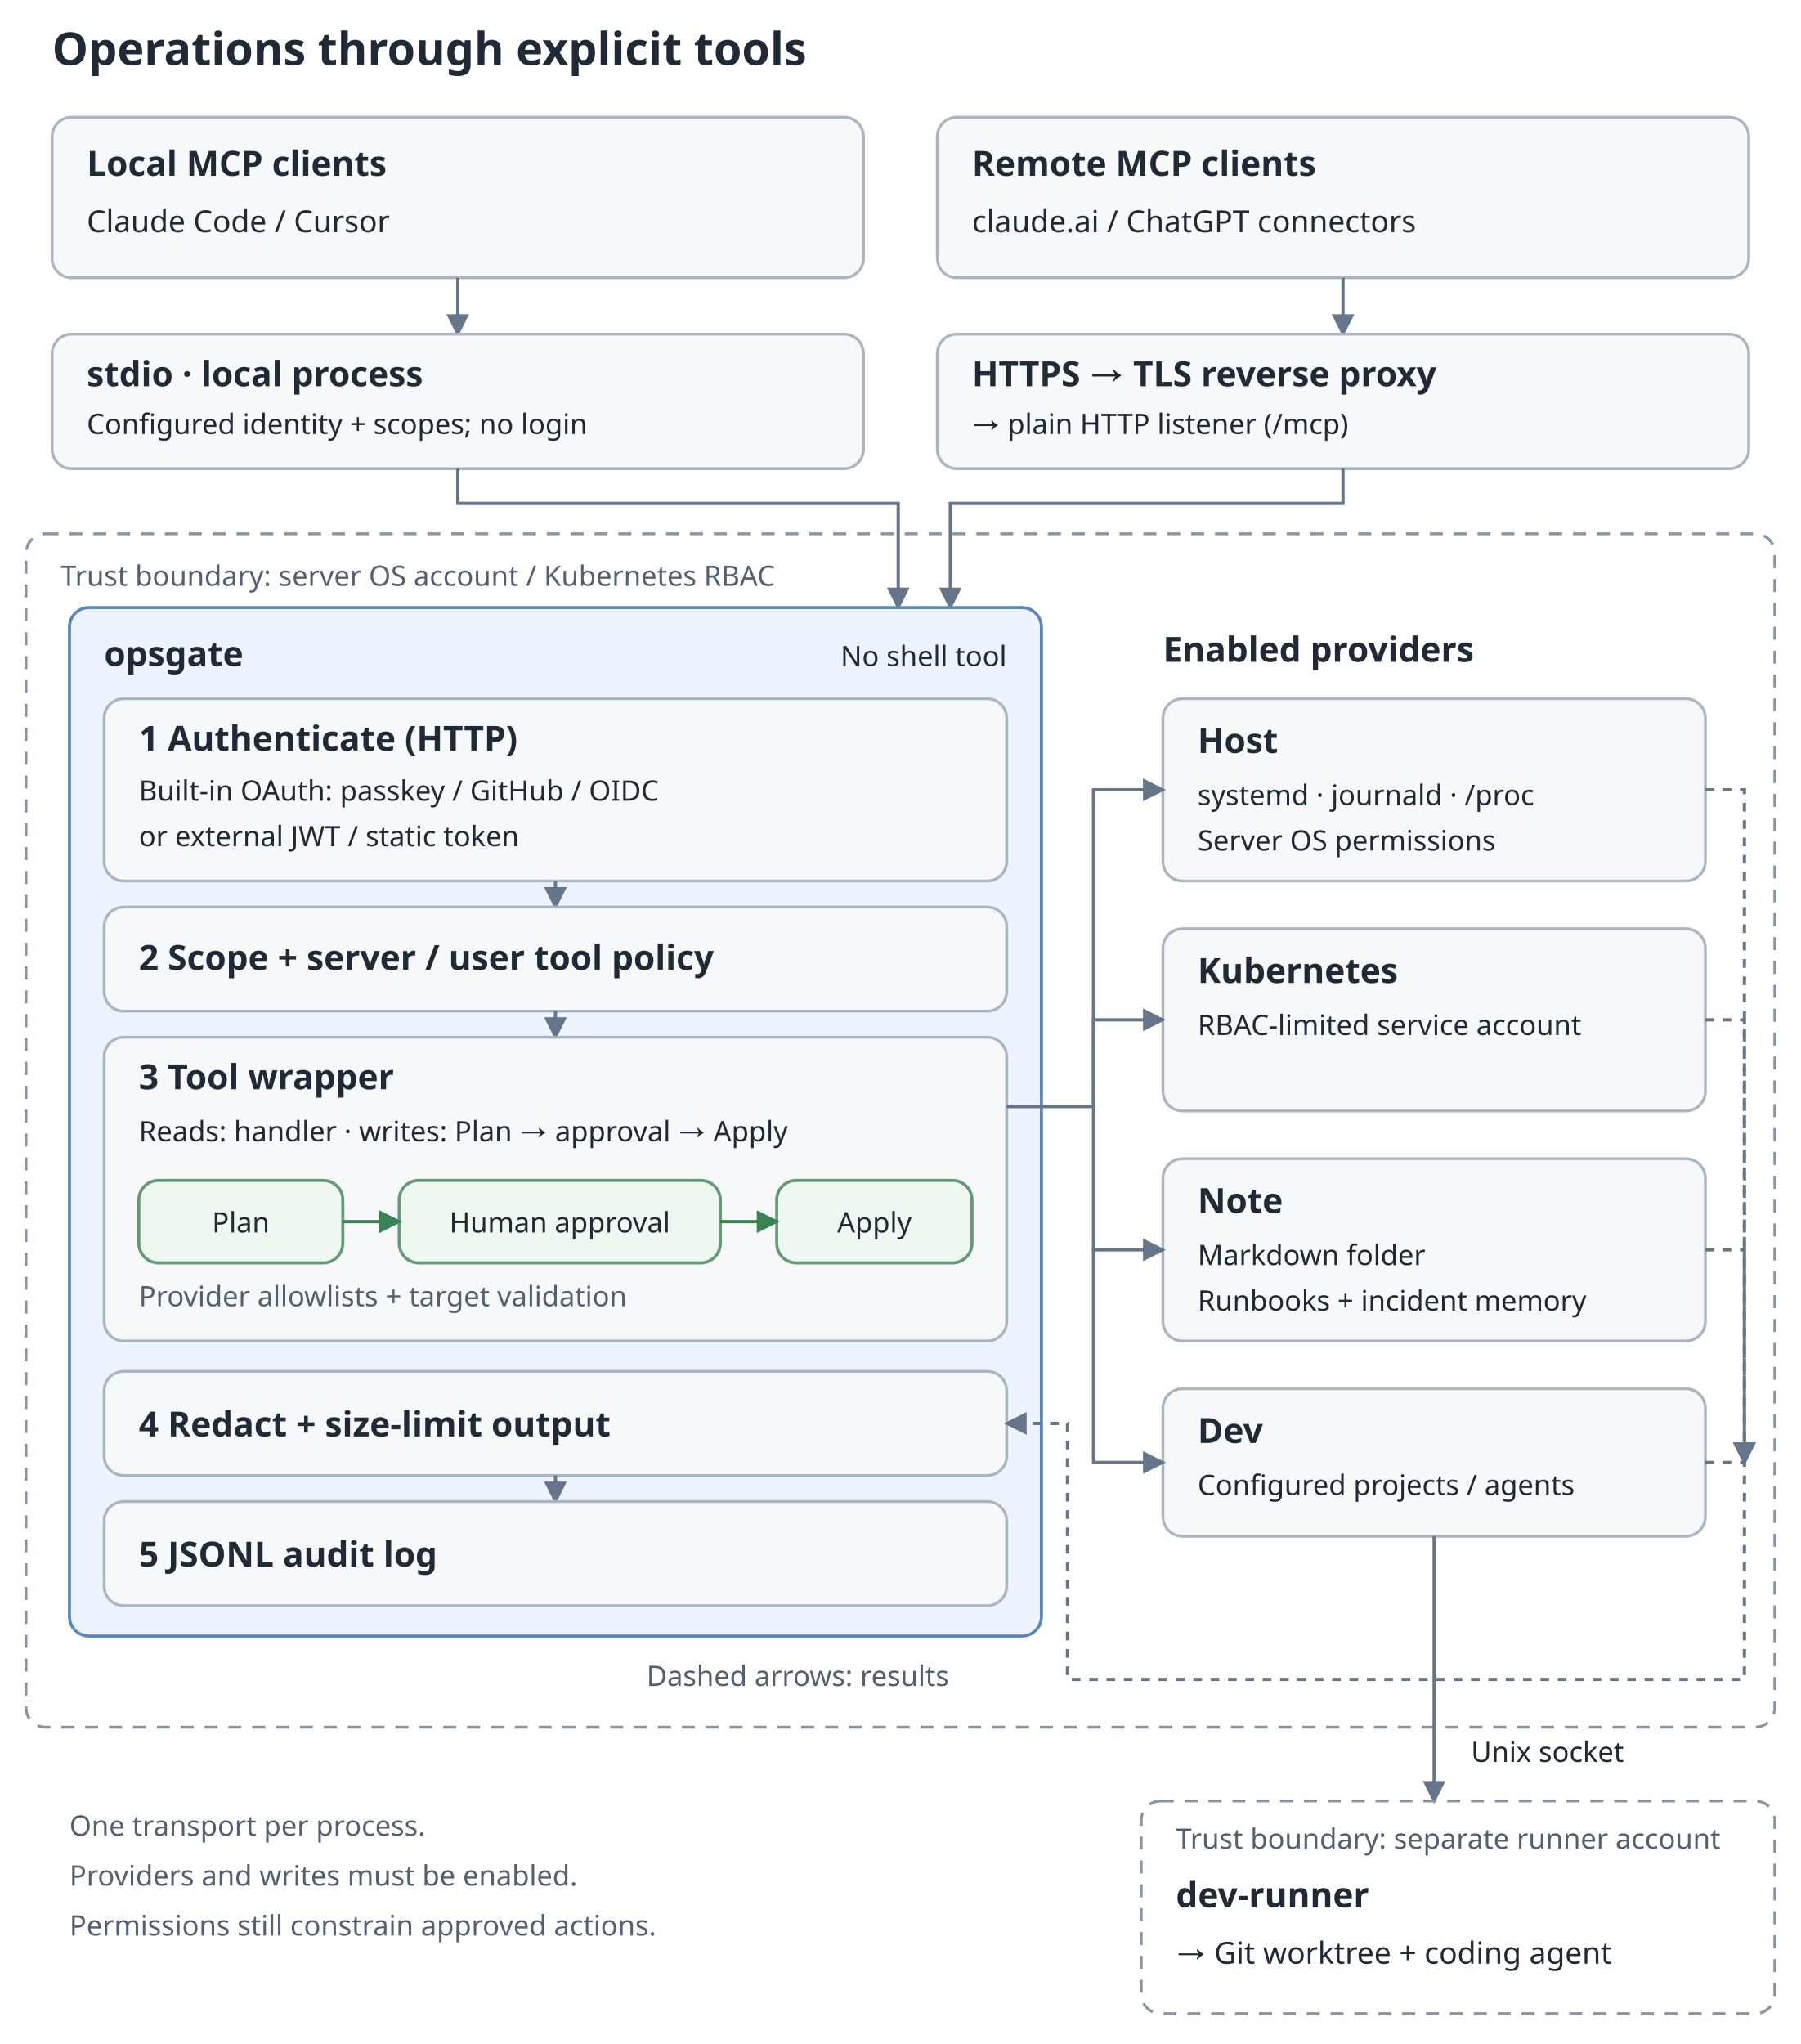
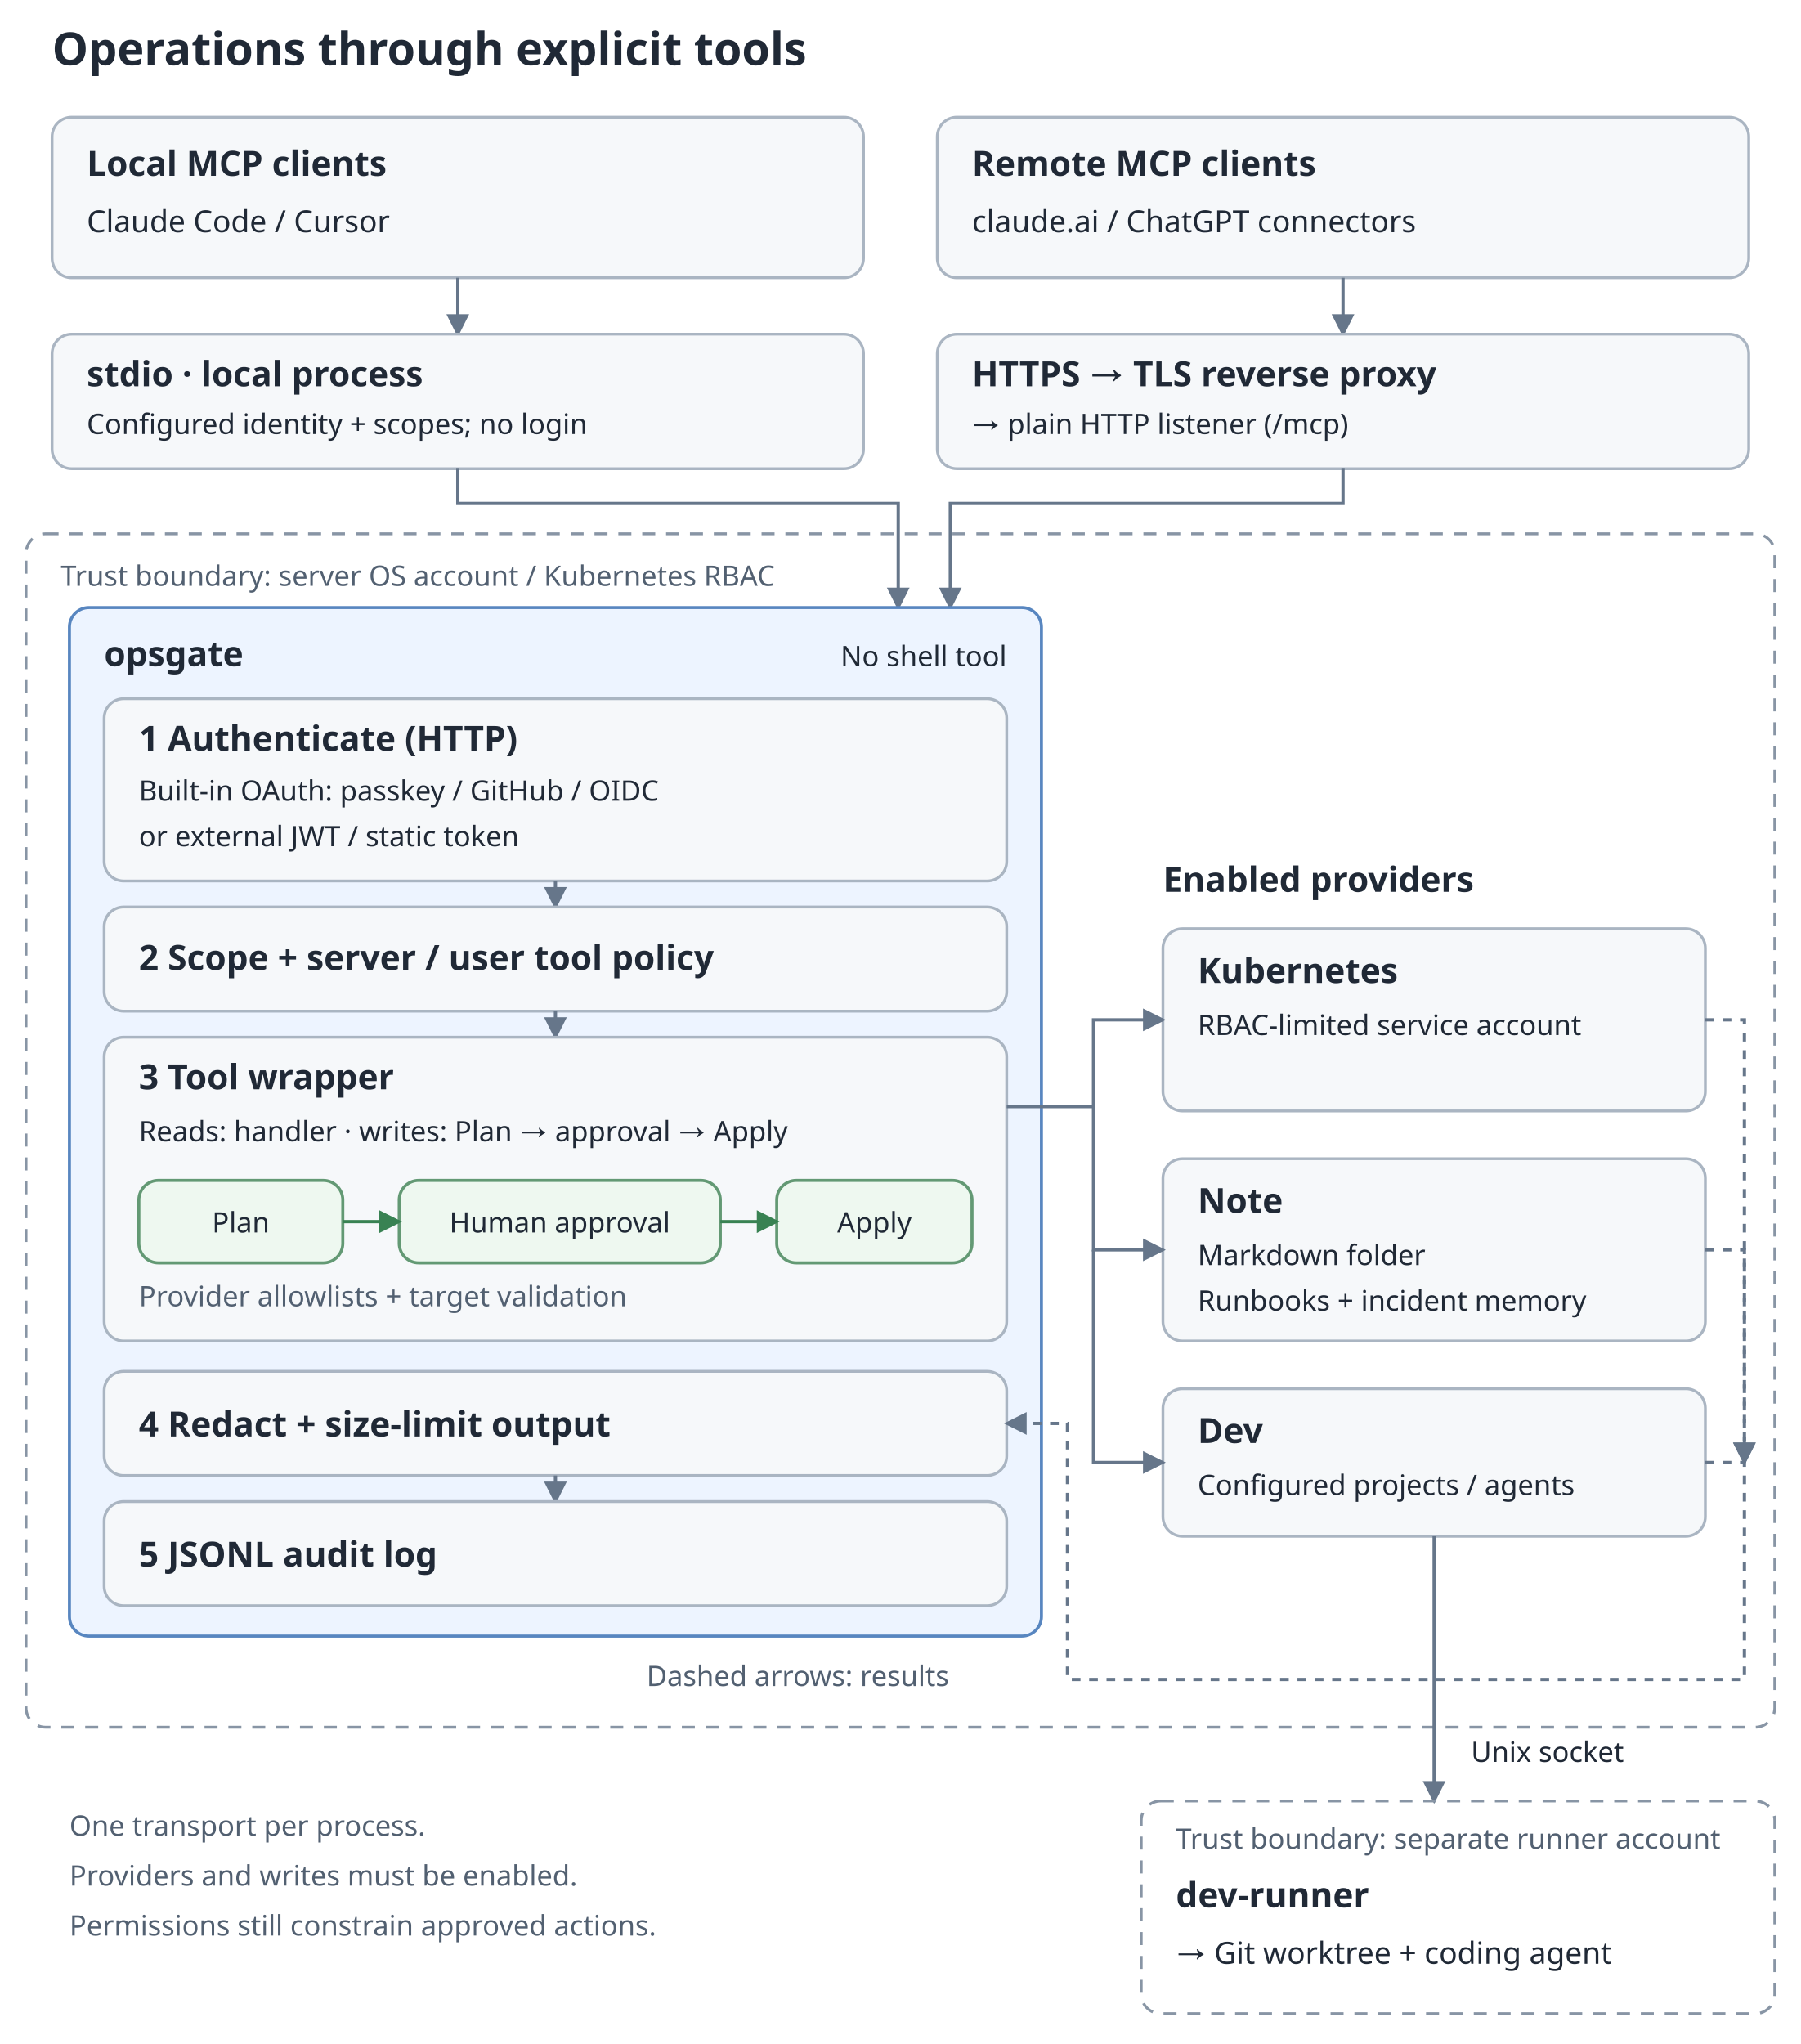
<svg xmlns="http://www.w3.org/2000/svg" viewBox="0 0 830 942" role="img" aria-labelledby="title desc" lang="en">
  <style>
svg { font-family: -apple-system, BlinkMacSystemFont, "Segoe UI", "Noto Sans", Helvetica, Arial, sans-serif; font-size: 14px; }
text { fill: #202936; }
.title { font-size: 21px; font-weight: 700; }
.head { font-size: 16px; font-weight: 650; }
.small { font-size: 13px; }
.muted { fill: #526071; }
.box { fill: #f6f8fa; stroke: #aab5c2; stroke-width: 1.3; }
.accent { fill: #edf4ff; stroke: #5886c0; stroke-width: 1.4; }
.good { fill: #eef8f0; stroke: #639974; stroke-width: 1.4; }
.bad { fill: #fff1f0; stroke: #bc6664; stroke-width: 1.4; }
.boundary { fill: none; stroke: #8895a5; stroke-width: 1.3; stroke-dasharray: 6 5; }
.line { fill: none; stroke: #66768a; stroke-width: 1.5; marker-end: url(#arrow); }
.return { stroke-dasharray: 4 4; }
.allow { stroke: #398253; marker-end: url(#allow); }
.deny { stroke: #b44848; marker-end: url(#deny); }
.arrow { fill: #66768a; }
.allow-tip { fill: #398253; }
.deny-tip { fill: #b44848; }
@media (prefers-color-scheme: dark) {
 text { fill: #e5eaf1; }
 .muted { fill: #b3bfd0; }
 .box { fill: #202833; stroke: #64748b; }
 .accent { fill: #1a304c; stroke: #79a4df; }
 .good { fill: #183427; stroke: #77b68b; }
 .bad { fill: #3c2428; stroke: #d48989; }
 .boundary { stroke: #98a7bb; }
 .line { stroke: #a2b1c5; }
 .allow { stroke: #8bc99e; }
 .deny { stroke: #eda0a0; }
 .arrow { fill: #a2b1c5; }
 .allow-tip { fill: #8bc99e; }
 .deny-tip { fill: #eda0a0; }
}
</style>
  <defs>
    <marker id="arrow" viewBox="0 0 8 8" refX="7" refY="4" markerWidth="7" markerHeight="7" orient="auto">
      <path class="arrow" d="M0 0 8 4 0 8Z" />
    </marker>
    <marker id="allow" viewBox="0 0 8 8" refX="7" refY="4" markerWidth="7" markerHeight="7" orient="auto">
      <path class="allow-tip" d="M0 0 8 4 0 8Z" />
    </marker>
    <marker id="deny" viewBox="0 0 8 8" refX="7" refY="4" markerWidth="7" markerHeight="7" orient="auto">
      <path class="deny-tip" d="M0 0 8 4 0 8Z" />
    </marker>
  </defs>
  <text x="24" y="30" class="title">Operations through explicit tools</text>
  <rect x="24" y="54" width="374" height="74" rx="9" class="box" />
  <text x="40" y="81" class="head">Local MCP clients</text>
  <text x="40" y="107">Claude Code / Cursor</text>
  <rect x="432" y="54" width="374" height="74" rx="9" class="box" />
  <text x="448" y="81" class="head">Remote MCP clients</text>
  <text x="448" y="107">claude.ai / ChatGPT connectors</text>
  <path d="M211 128 V154" class="line " />
  <path d="M619 128 V154" class="line " />
  <rect x="24" y="154" width="374" height="62" rx="9" class="box" />
  <text x="40" y="178" class="head">stdio · local process</text>
  <text x="40" y="200" class="small">Configured identity + scopes; no login</text>
  <rect x="432" y="154" width="374" height="62" rx="9" class="box" />
  <text x="448" y="178" class="head">HTTPS → TLS reverse proxy</text>
  <text x="448" y="200" class="small">→ plain HTTP listener (/mcp)</text>
  <path d="M211 216 V232 H414 V280" class="line " />
  <path d="M619 216 V232 H438 V280" class="line " />
  <rect x="12" y="246" width="806" height="550" rx="9" class="boundary" />
  <text x="28" y="270" class="small muted">Trust boundary: server OS account / Kubernetes RBAC</text>
  <rect x="32" y="280" width="448" height="474" rx="9" class="accent" />
  <text x="48" y="307" class="head">opsgate</text>
  <text x="464" y="307" class="small" text-anchor="end">No shell tool</text>
  <rect x="48" y="322" width="416" height="84" rx="9" class="box" />
  <text x="64" y="346" class="head">1  Authenticate (HTTP)</text>
  <text x="64" y="369" class="small">Built-in OAuth: passkey / GitHub / OIDC</text>
  <text x="64" y="390" class="small">or external JWT / static token</text>
  <path d="M256 406 V418" class="line " />
  <rect x="48" y="418" width="416" height="48" rx="9" class="box" />
  <text x="64" y="447" class="head">2  Scope + server / user tool policy</text>
  <path d="M256 466 V478" class="line " />
  <rect x="48" y="478" width="416" height="140" rx="9" class="box" />
  <text x="64" y="502" class="head">3  Tool wrapper</text>
  <text x="64" y="526" class="small">Reads: handler · writes: Plan → approval → Apply</text>
  <rect x="64" y="544" width="94" height="38" rx="9" class="good" />
  <text x="111.0" y="568" class="small" text-anchor="middle">Plan</text>
  <rect x="184" y="544" width="148" height="38" rx="9" class="good" />
  <text x="258.0" y="568" class="small" text-anchor="middle">Human approval</text>
  <rect x="358" y="544" width="90" height="38" rx="9" class="good" />
  <text x="403.0" y="568" class="small" text-anchor="middle">Apply</text>
  <path d="M158 563 H184" class="line allow" />
  <path d="M332 563 H358" class="line allow" />
  <text x="64" y="602" class="small muted">Provider allowlists + target validation</text>
  <rect x="48" y="632" width="416" height="48" rx="9" class="box" />
  <text x="64" y="662" class="head">4  Redact + size-limit output</text>
  <path d="M256 680 V692" class="line " />
  <rect x="48" y="692" width="416" height="48" rx="9" class="box" />
  <text x="64" y="722" class="head">5  JSONL audit log</text>
-   <text x="536" y="305" class="head">Enabled providers</text>
-   <rect x="536" y="322" width="250" height="84" rx="9" class="box" />
-   <text x="552" y="347" class="head">Host</text>
-   <text x="552" y="371" class="small">systemd · journald · /proc</text>
-   <text x="552" y="392" class="small">Server OS permissions</text>
+   <text x="536" y="411" class="head">Enabled providers</text>
  <rect x="536" y="428" width="250" height="84" rx="9" class="box" />
  <text x="552" y="453" class="head">Kubernetes</text>
  <text x="552" y="477" class="small">RBAC-limited service account</text>
  <rect x="536" y="534" width="250" height="84" rx="9" class="box" />
  <text x="552" y="559" class="head">Note</text>
  <text x="552" y="583" class="small">Markdown folder</text>
  <text x="552" y="604" class="small">Runbooks + incident memory</text>
  <rect x="536" y="640" width="250" height="68" rx="9" class="box" />
  <text x="552" y="665" class="head">Dev</text>
  <text x="552" y="689" class="small">Configured projects / agents</text>
-   <path d="M464 510 H504 V364 H536" class="line " />
-   <path d="M504 510 V470 H536" class="line " />
+   <path d="M464 510 H504 V470 H536" class="line " />
  <path d="M504 510 V576 H536" class="line " />
  <path d="M504 576 V674 H536" class="line " />
-   <path d="M786 364 H804 V674" class="line return" />
  <path d="M786 470 H804 V674" class="line return" />
  <path d="M786 576 H804 V674" class="line return" />
  <path d="M786 674 H804 V774 H492 V656 H464" class="line return" />
  <text x="298" y="777" class="small muted">Dashed arrows: results</text>
  <path d="M661 708 V830" class="line " />
  <text x="678" y="812" class="small">Unix socket</text>
  <rect x="526" y="830" width="292" height="98" rx="9" class="boundary" />
  <text x="542" y="852" class="small muted">Trust boundary: separate runner account</text>
  <text x="542" y="879" class="head">dev-runner</text>
  <text x="542" y="905">→ Git worktree + coding agent</text>
  <text x="32" y="846" class="small muted">One transport per process.</text>
  <text x="32" y="869" class="small muted">Providers and writes must be enabled.</text>
  <text x="32" y="892" class="small muted">Permissions still constrain approved actions.</text>
</svg>
